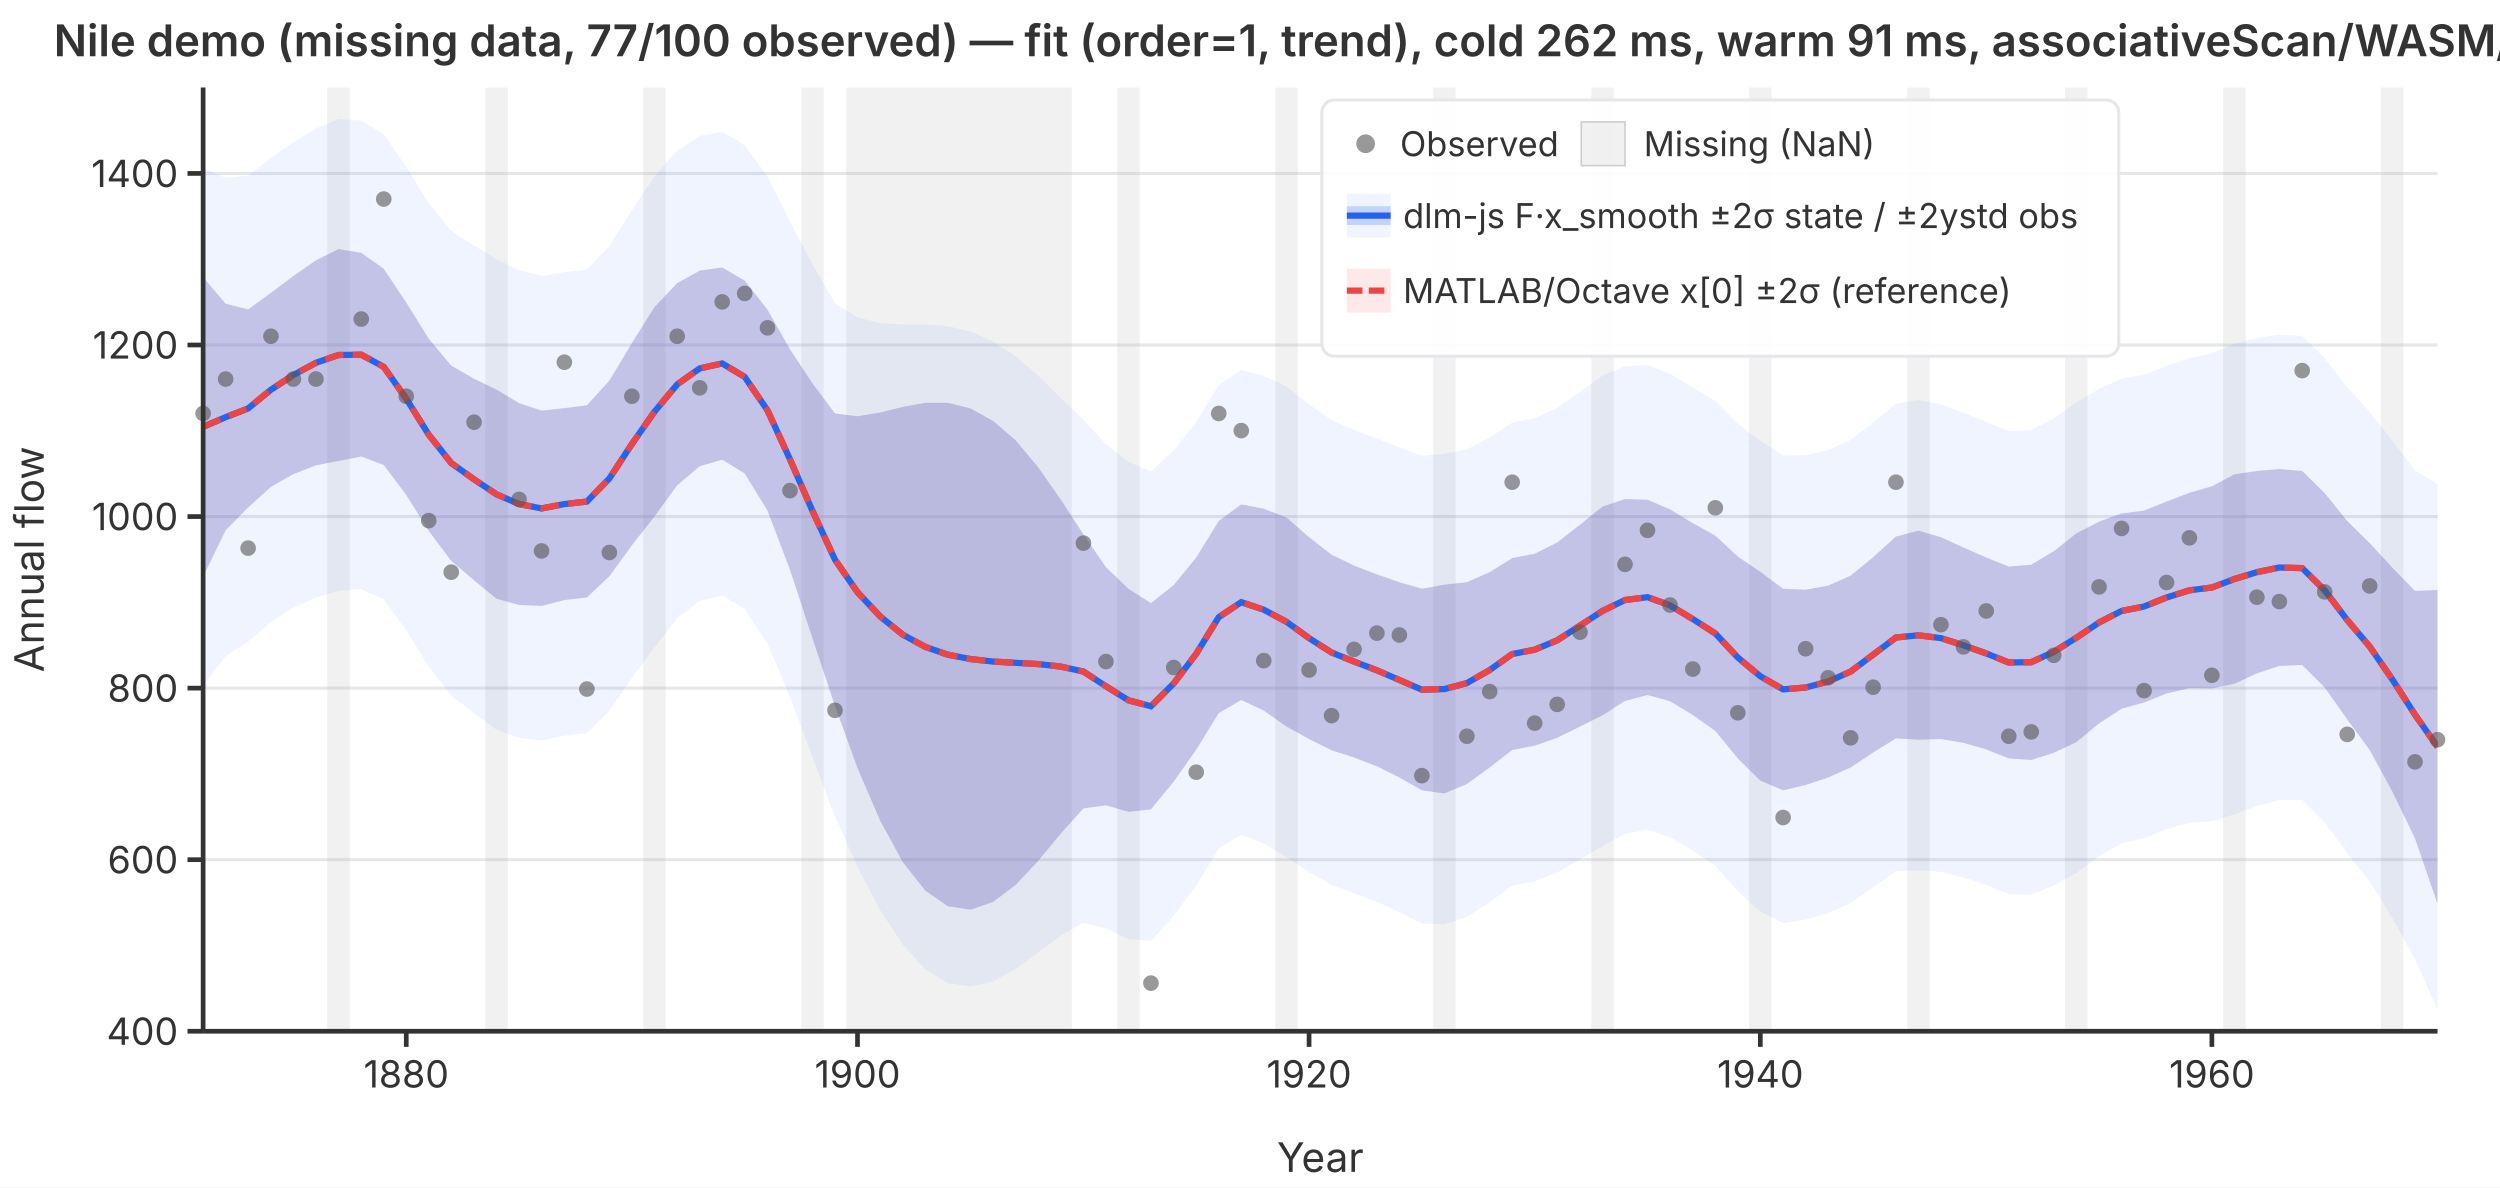
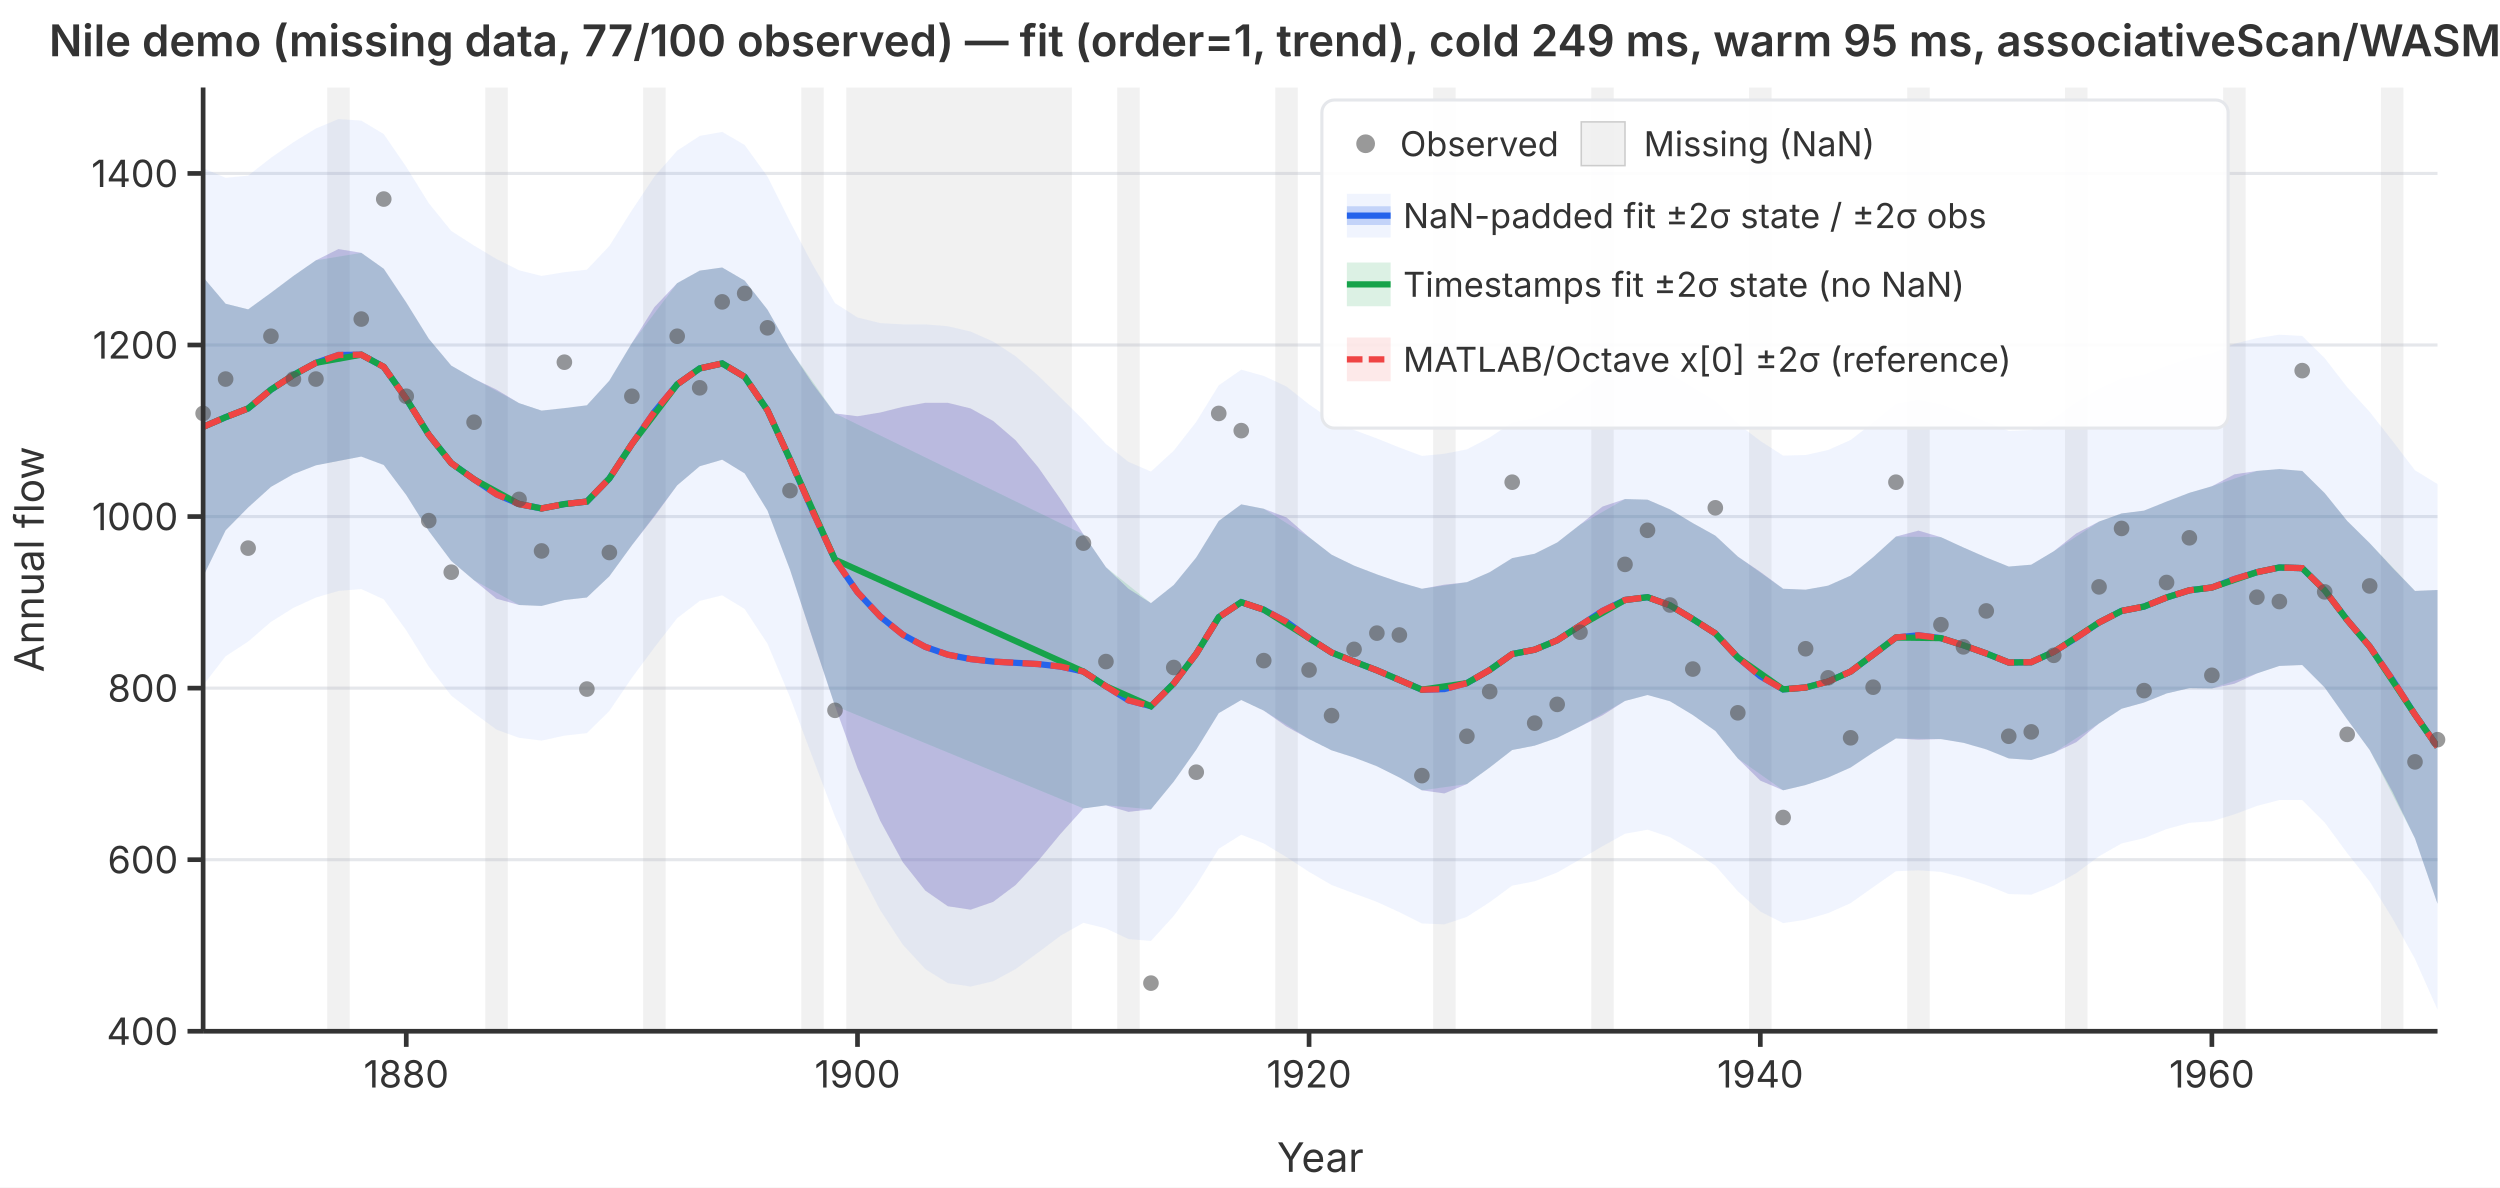
<svg xmlns="http://www.w3.org/2000/svg" viewBox="0 0 800 380" font-family="system-ui,-apple-system,sans-serif" font-size="12">
  <rect width="800" height="380" fill="white" />
  <defs>
    <clipPath id="plot-clip">
      <rect x="65" y="28" width="715" height="302" />
    </clipPath>
  </defs>
  <line x1="65" y1="330.0" x2="780" y2="330.0" stroke="#e5e7eb" stroke-width="1" />
  <line x1="65" y1="275.1" x2="780" y2="275.1" stroke="#e5e7eb" stroke-width="1" />
  <line x1="65" y1="220.2" x2="780" y2="220.2" stroke="#e5e7eb" stroke-width="1" />
  <line x1="65" y1="165.3" x2="780" y2="165.3" stroke="#e5e7eb" stroke-width="1" />
  <line x1="65" y1="110.4" x2="780" y2="110.4" stroke="#e5e7eb" stroke-width="1" />
  <line x1="65" y1="55.5" x2="780" y2="55.5" stroke="#e5e7eb" stroke-width="1" />
  <g clip-path="url(#plot-clip)">
    <rect x="104.7" y="28.0" width="7.2" height="302.0" fill="rgba(180,180,180,0.18)" />
    <rect x="155.3" y="28.0" width="7.2" height="302.0" fill="rgba(180,180,180,0.18)" />
    <rect x="205.8" y="28.0" width="7.2" height="302.0" fill="rgba(180,180,180,0.18)" />
    <rect x="256.4" y="28.0" width="7.2" height="302.0" fill="rgba(180,180,180,0.18)" />
    <rect x="270.8" y="28.0" width="72.2" height="302.0" fill="rgba(180,180,180,0.18)" />
    <rect x="357.5" y="28.0" width="7.2" height="302.0" fill="rgba(180,180,180,0.18)" />
    <rect x="408.1" y="28.0" width="7.2" height="302.0" fill="rgba(180,180,180,0.18)" />
    <rect x="458.6" y="28.0" width="7.2" height="302.0" fill="rgba(180,180,180,0.18)" />
    <rect x="509.2" y="28.0" width="7.2" height="302.0" fill="rgba(180,180,180,0.18)" />
    <rect x="559.7" y="28.0" width="7.2" height="302.0" fill="rgba(180,180,180,0.18)" />
    <rect x="610.3" y="28.0" width="7.2" height="302.0" fill="rgba(180,180,180,0.18)" />
    <rect x="660.8" y="28.0" width="7.2" height="302.0" fill="rgba(180,180,180,0.18)" />
    <rect x="711.4" y="28.0" width="7.2" height="302.0" fill="rgba(180,180,180,0.18)" />
    <rect x="761.9" y="28.0" width="7.2" height="302.0" fill="rgba(180,180,180,0.18)" />
    <path d="M65.0,53.8L72.2,56.9L79.4,56.2L86.7,50.5L93.9,45.5L101.1,41.1L108.3,38.1L115.6,38.6L122.8,42.9L130.0,53.4L137.2,65.0L144.4,73.9L151.7,78.6L158.9,82.9L166.1,86.5L173.3,88.3L180.6,87.1L187.8,86.3L195.0,78.7L202.2,67.3L209.4,56.5L216.7,48.2L223.9,43.5L231.1,42.2L238.3,46.4L245.6,56.5L252.8,70.9L260.0,84.6L267.2,97.0L274.4,101.6L281.7,103.4L288.9,103.8L296.1,103.8L303.3,104.4L310.6,106.1L317.8,109.3L325.0,114.0L332.2,120.2L339.4,127.2L346.7,134.4L353.9,142.1L361.1,147.8L368.3,150.9L375.6,144.2L382.8,135.0L390.0,123.3L397.2,118.3L404.4,120.3L411.7,123.7L418.9,129.4L426.1,134.4L433.3,137.6L440.6,140.3L447.8,143.2L455.0,145.9L462.2,145.2L469.4,143.8L476.7,140.0L483.9,135.2L491.1,133.8L498.3,130.5L505.6,125.4L512.8,120.2L520.0,117.2L527.2,116.8L534.4,119.6L541.7,124.0L548.9,128.3L556.1,135.6L563.3,141.1L570.6,145.8L577.8,145.6L585.0,144.0L592.2,140.8L599.4,135.2L606.7,129.2L613.9,128.0L621.1,129.4L628.3,132.1L635.6,135.0L642.8,137.9L650.0,137.6L657.2,133.9L664.4,128.8L671.7,124.4L678.9,121.1L686.1,119.9L693.3,117.1L700.6,114.6L707.8,113.1L715.0,110.0L722.2,108.2L729.4,107.1L736.7,107.5L743.9,114.6L751.1,123.9L758.3,131.8L765.6,141.1L772.8,150.5L780.0,154.9L780.0,323.1L772.8,306.9L765.6,293.9L758.3,282.1L751.1,273.0L743.9,263.2L736.7,256.0L729.4,256.0L722.2,257.9L715.0,260.6L707.8,262.8L700.6,263.3L693.3,265.3L686.1,268.2L678.9,269.9L671.7,274.0L664.4,279.4L657.2,283.4L650.0,286.3L642.8,286.1L635.6,283.2L628.3,280.8L621.1,279.0L613.9,278.5L606.7,278.8L599.4,283.9L592.2,289.0L585.0,292.2L577.8,294.3L570.6,295.4L563.3,291.7L556.1,285.2L548.9,277.0L541.7,272.2L534.4,267.9L527.2,265.5L520.0,266.8L512.8,270.8L505.6,275.0L498.3,279.2L491.1,282.0L483.9,283.4L476.7,288.7L469.4,293.4L462.2,295.8L455.0,295.5L447.8,291.9L440.6,288.6L433.3,285.9L426.1,283.2L418.9,279.0L411.7,274.3L404.4,269.9L397.2,267.1L390.0,271.6L382.8,283.3L375.6,293.1L368.3,301.1L361.1,300.5L353.9,297.1L346.7,295.3L339.4,299.4L332.2,304.8L325.0,310.1L317.8,314.0L310.6,315.7L303.3,314.6L296.1,310.1L288.9,302.3L281.7,291.3L274.4,277.4L267.2,261.3L260.0,242.3L252.8,223.1L245.6,206.0L238.3,194.9L231.1,190.5L223.9,192.3L216.7,197.8L209.4,207.2L202.2,216.9L195.0,227.5L187.8,234.6L180.6,235.4L173.3,237.0L166.1,236.1L158.9,233.5L151.7,228.2L144.4,222.6L137.2,213.3L130.0,201.7L122.8,191.8L115.6,188.5L108.3,189.1L101.1,191.2L93.9,194.5L86.7,199.0L79.4,205.3L72.2,210.0L65.0,219.3Z" fill="rgba(37,99,235,0.07)" stroke="none" />
    <path d="M65.0,88.7L72.2,97.2L79.4,99.0L86.7,93.7L93.9,88.3L101.1,83.3L108.3,79.7L115.6,80.9L122.8,86.0L130.0,96.8L137.2,108.4L144.4,117.0L151.7,121.2L158.9,124.7L166.1,129.0L173.3,131.4L180.6,130.6L187.8,129.7L195.0,121.8L202.2,109.8L209.4,98.3L216.7,90.6L223.9,86.6L231.1,85.6L238.3,89.8L245.6,99.1L252.8,111.8L260.0,122.7L267.2,132.3L274.4,133.2L281.7,132.0L288.9,130.2L296.1,128.9L303.3,128.9L310.6,130.7L317.8,134.7L325.0,140.9L332.2,149.5L339.4,159.8L346.7,171.0L353.9,181.5L361.1,188.4L368.3,193.0L375.6,187.2L382.8,178.4L390.0,166.7L397.2,161.4L404.4,162.8L411.7,165.6L418.9,171.9L426.1,177.5L433.3,181.0L440.6,183.8L447.8,186.3L455.0,188.4L462.2,187.1L469.4,186.3L476.7,183.1L483.9,178.6L491.1,177.2L498.3,173.6L505.6,167.9L512.8,162.1L520.0,159.7L527.2,159.9L534.4,163.0L541.7,167.4L548.9,171.4L556.1,178.1L563.3,183.0L570.6,188.4L577.8,188.7L585.0,187.4L592.2,184.2L599.4,178.3L606.7,171.7L613.9,169.8L621.1,171.9L628.3,175.2L635.6,178.4L642.8,181.3L650.0,180.7L657.2,176.4L664.4,170.7L671.7,166.9L678.9,164.3L686.1,163.4L693.3,160.5L700.6,157.7L707.8,155.6L715.0,151.8L722.2,150.7L729.4,150.1L736.7,150.7L743.9,157.8L751.1,166.7L758.3,173.8L765.6,181.7L772.8,189.1L780.0,188.8L780.0,289.2L772.8,268.3L765.6,253.4L758.3,240.0L751.1,230.2L743.9,220.0L736.7,212.8L729.4,213.1L722.2,215.5L715.0,218.8L707.8,220.3L700.6,220.2L693.3,221.9L686.1,224.8L678.9,226.8L671.7,231.5L664.4,237.5L657.2,240.9L650.0,243.2L642.8,242.7L635.6,239.8L628.3,237.7L621.1,236.5L613.9,236.7L606.7,236.3L599.4,240.8L592.2,245.6L585.0,248.8L577.8,251.2L570.6,252.9L563.3,249.8L556.1,242.7L548.9,233.9L541.7,228.8L534.4,224.4L527.2,222.4L520.0,224.3L512.8,228.9L505.6,232.5L498.3,236.1L491.1,238.6L483.9,240.0L476.7,245.6L469.4,250.9L462.2,253.9L455.0,252.9L447.8,248.8L440.6,245.2L433.3,242.4L426.1,240.1L418.9,236.5L411.7,232.5L404.4,227.4L397.2,224.0L390.0,228.2L382.8,239.9L375.6,250.1L368.3,259.0L361.1,259.8L353.9,257.7L346.7,258.7L339.4,266.8L332.2,275.5L325.0,283.2L317.8,288.6L310.6,291.1L303.3,290.0L296.1,285.0L288.9,275.9L281.7,262.7L274.4,245.8L267.2,225.9L260.0,204.3L252.8,182.3L245.6,163.4L238.3,151.5L231.1,147.1L223.9,149.2L216.7,155.3L209.4,165.3L202.2,174.5L195.0,184.4L187.8,191.2L180.6,192.0L173.3,193.9L166.1,193.6L158.9,191.6L151.7,185.7L144.4,179.5L137.2,169.9L130.0,158.4L122.8,148.8L115.6,146.1L108.3,147.5L101.1,148.9L93.9,151.7L86.7,155.8L79.4,162.4L72.2,169.7L65.0,184.5Z" fill="rgba(239,68,68,0.12)" stroke="none" />
+     <path d="M65.0,88.7L72.2,97.2L79.4,99.0L86.7,93.7L93.9,88.3L101.1,83.3L115.6,80.9L122.8,86.0L130.0,96.8L137.2,108.4L144.4,117.0L151.7,121.2L166.1,129.0L173.3,131.4L180.6,130.6L187.8,129.7L195.0,121.8L202.2,109.8L216.7,90.6L223.9,86.6L231.1,85.6L238.3,89.8L245.6,99.1L252.8,111.8L267.2,132.3L346.7,171.0L353.9,181.5L368.3,193.0L375.6,187.2L382.8,178.4L390.0,166.7L397.2,161.4L404.4,162.8L418.9,171.9L426.1,177.5L433.3,181.0L440.6,183.8L447.8,186.3L455.0,188.4L469.4,186.3L476.7,183.1L483.9,178.6L491.1,177.2L498.3,173.6L505.6,167.9L520.0,159.7L527.2,159.9L534.4,163.0L541.7,167.4L548.9,171.4L556.1,178.1L570.6,188.4L577.8,188.7L585.0,187.4L592.2,184.2L599.4,178.3L606.7,171.7L621.1,171.9L628.3,175.2L635.6,178.4L642.8,181.3L650.0,180.7L657.2,176.4L671.7,166.9L678.9,164.3L686.1,163.4L693.3,160.5L700.6,157.7L707.8,155.6L722.2,150.7L729.4,150.1L736.7,150.7L743.9,157.8L751.1,166.7L758.3,173.8L772.8,189.1L780.0,188.8L780.0,289.2L772.8,268.3L758.3,240.0L751.1,230.2L743.9,220.0L736.7,212.8L729.4,213.1L722.2,215.5L707.8,220.3L700.6,220.2L693.3,221.9L686.1,224.8L678.9,226.8L671.7,231.5L657.2,240.9L650.0,243.2L642.8,242.7L635.6,239.8L628.3,237.7L621.1,236.5L606.7,236.3L599.4,240.8L592.2,245.6L585.0,248.8L577.8,251.2L570.6,252.9L556.1,242.7L548.9,233.9L541.7,228.8L534.4,224.4L527.2,222.4L520.0,224.3L505.6,232.5L498.3,236.1L491.1,238.6L483.9,240.0L476.7,245.6L469.4,250.9L455.0,252.9L447.8,248.8L440.6,245.2L433.3,242.4L426.1,240.1L418.9,236.5L404.4,227.4L397.2,224.0L390.0,228.2L382.8,239.9L375.6,250.1L368.3,259.0L353.9,257.7L346.7,258.7L267.2,225.9L252.8,182.3L245.6,163.4L238.3,151.5L231.1,147.1L223.9,149.2L216.7,155.3L202.2,174.5L195.0,184.4L187.8,191.2L180.6,192.0L173.3,193.9L166.1,193.6L151.7,185.7L144.4,179.5L137.2,169.9L130.0,158.4L122.8,148.8L115.6,146.1L101.1,148.9L93.9,151.7L86.7,155.8L79.4,162.4L72.2,169.7L65.0,184.5Z" fill="rgba(22,163,74,0.15)" stroke="none" />
    <path d="M65.0,88.7L72.2,97.2L79.4,99.0L86.7,93.7L93.9,88.3L101.1,83.3L108.3,79.7L115.6,80.9L122.8,86.0L130.0,96.8L137.2,108.4L144.4,117.0L151.7,121.2L158.9,124.7L166.1,129.0L173.3,131.4L180.6,130.6L187.8,129.7L195.0,121.8L202.2,109.8L209.4,98.3L216.7,90.6L223.9,86.6L231.1,85.6L238.3,89.8L245.6,99.1L252.8,111.8L260.0,122.7L267.2,132.3L274.4,133.2L281.7,132.0L288.9,130.2L296.1,128.9L303.3,128.9L310.6,130.7L317.8,134.7L325.0,140.9L332.2,149.5L339.4,159.8L346.7,171.0L353.9,181.5L361.1,188.4L368.3,193.0L375.6,187.2L382.8,178.4L390.0,166.7L397.2,161.4L404.4,162.8L411.7,165.6L418.9,171.9L426.1,177.5L433.3,181.0L440.6,183.8L447.8,186.3L455.0,188.4L462.2,187.1L469.4,186.3L476.7,183.1L483.9,178.6L491.1,177.2L498.3,173.6L505.6,167.9L512.8,162.1L520.0,159.7L527.2,159.9L534.4,163.0L541.7,167.4L548.9,171.4L556.1,178.1L563.3,183.0L570.6,188.4L577.8,188.7L585.0,187.4L592.2,184.2L599.4,178.3L606.7,171.7L613.9,169.8L621.1,171.9L628.3,175.2L635.6,178.4L642.8,181.3L650.0,180.7L657.2,176.4L664.4,170.7L671.7,166.9L678.9,164.3L686.1,163.4L693.3,160.5L700.6,157.7L707.8,155.6L715.0,151.8L722.2,150.7L729.4,150.1L736.7,150.7L743.9,157.8L751.1,166.7L758.3,173.8L765.6,181.7L772.8,189.1L780.0,188.8L780.0,289.2L772.8,268.3L765.6,253.4L758.3,240.0L751.1,230.2L743.9,220.0L736.7,212.8L729.4,213.1L722.2,215.5L715.0,218.8L707.8,220.3L700.6,220.2L693.3,221.9L686.1,224.8L678.9,226.8L671.7,231.5L664.4,237.5L657.2,240.9L650.0,243.2L642.8,242.7L635.6,239.8L628.3,237.7L621.1,236.5L613.9,236.7L606.7,236.3L599.4,240.8L592.2,245.6L585.0,248.8L577.8,251.2L570.6,252.9L563.3,249.8L556.1,242.7L548.9,233.9L541.7,228.8L534.4,224.4L527.2,222.4L520.0,224.3L512.8,228.9L505.6,232.5L498.3,236.1L491.1,238.6L483.9,240.0L476.7,245.6L469.4,250.9L462.2,253.9L455.0,252.9L447.8,248.8L440.6,245.2L433.3,242.4L426.1,240.1L418.9,236.5L411.7,232.5L404.4,227.4L397.2,224.0L390.0,228.2L382.8,239.9L375.6,250.1L368.3,259.0L361.1,259.8L353.9,257.7L346.7,258.7L339.4,266.8L332.2,275.5L325.0,283.2L317.8,288.6L310.6,291.1L303.3,290.0L296.1,285.0L288.9,275.9L281.7,262.7L274.4,245.8L267.2,225.9L260.0,204.3L252.8,182.3L245.6,163.4L238.3,151.5L231.1,147.1L223.9,149.2L216.7,155.3L209.4,165.3L202.2,174.5L195.0,184.4L187.8,191.2L180.6,192.0L173.3,193.9L166.1,193.6L158.9,191.6L151.7,185.7L144.4,179.5L137.2,169.9L130.0,158.4L122.8,148.8L115.6,146.1L108.3,147.5L101.1,148.9L93.9,151.7L86.7,155.8L79.4,162.4L72.2,169.7L65.0,184.5Z" fill="rgba(37,99,235,0.22)" stroke="none" />
    <polyline points="65.0,136.6 72.2,133.5 79.4,130.7 86.7,124.7 93.9,120.0 101.1,116.1 108.3,113.6 115.6,113.5 122.8,117.4 130.0,127.6 137.2,139.1 144.4,148.2 151.7,153.4 158.9,158.2 166.1,161.3 173.3,162.7 180.6,161.3 187.8,160.5 195.0,153.1 202.2,142.1 209.4,131.8 216.7,123.0 223.9,117.9 231.1,116.3 238.3,120.6 245.6,131.3 252.8,147.0 260.0,163.5 267.2,179.1 274.4,189.5 281.7,197.3 288.9,203.1 296.1,207.0 303.3,209.5 310.6,210.9 317.8,211.7 325.0,212.1 332.2,212.5 339.4,213.3 346.7,214.9 353.9,219.6 361.1,224.1 368.3,226.0 375.6,218.7 382.8,209.2 390.0,197.5 397.2,192.7 404.4,195.1 411.7,199.0 418.9,204.2 426.1,208.8 433.3,211.7 440.6,214.5 447.8,217.6 455.0,220.7 462.2,220.5 469.4,218.6 476.7,214.4 483.9,209.3 491.1,207.9 498.3,204.9 505.6,200.2 512.8,195.5 520.0,192.0 527.2,191.1 534.4,193.7 541.7,198.1 548.9,202.7 556.1,210.4 563.3,216.4 570.6,220.6 577.8,220.0 585.0,218.1 592.2,214.9 599.4,209.5 606.7,204.0 613.9,203.3 621.1,204.2 628.3,206.5 635.6,209.1 642.8,212.0 650.0,211.9 657.2,208.6 664.4,204.1 671.7,199.2 678.9,195.5 686.1,194.1 693.3,191.2 700.6,188.9 707.8,188.0 715.0,185.3 722.2,183.1 729.4,181.6 736.7,181.8 743.9,188.9 751.1,198.4 758.3,206.9 765.6,217.5 772.8,228.7 780.0,239.0" fill="none" stroke="#2563eb" stroke-width="2" />
+     <polyline points="65.0,136.6 72.2,133.5 79.4,130.7 86.7,124.7 93.9,120.0 101.1,116.1 115.6,113.5 122.8,117.4 130.0,127.6 137.2,139.1 144.4,148.2 151.7,153.4 166.1,161.3 173.3,162.7 180.6,161.3 187.8,160.5 195.0,153.1 202.2,142.1 216.7,123.0 223.9,117.9 231.1,116.3 238.3,120.6 245.6,131.3 252.8,147.0 267.2,179.1 346.7,214.9 353.9,219.6 368.3,226.0 375.6,218.7 382.8,209.2 390.0,197.5 397.2,192.7 404.4,195.1 418.9,204.2 426.1,208.8 433.3,211.7 440.6,214.5 447.8,217.6 455.0,220.7 469.4,218.6 476.7,214.4 483.9,209.3 491.1,207.9 498.3,204.9 505.6,200.2 520.0,192.0 527.2,191.1 534.4,193.7 541.7,198.1 548.9,202.7 556.1,210.4 570.6,220.6 577.8,220.0 585.0,218.1 592.2,214.9 599.4,209.5 606.7,204.0 621.1,204.2 628.3,206.5 635.6,209.1 642.8,212.0 650.0,211.9 657.2,208.6 671.7,199.2 678.9,195.5 686.1,194.1 693.3,191.2 700.6,188.9 707.8,188.0 722.2,183.1 729.4,181.6 736.7,181.8 743.9,188.9 751.1,198.4 758.3,206.9 772.8,228.7 780.0,239.0" fill="none" stroke="#16a34a" stroke-width="2" />
    <polyline points="65.0,136.6 72.2,133.5 79.4,130.7 86.7,124.7 93.9,120.0 101.1,116.1 108.3,113.6 115.6,113.5 122.8,117.4 130.0,127.6 137.2,139.1 144.4,148.2 151.7,153.4 158.9,158.2 166.1,161.3 173.3,162.7 180.6,161.3 187.8,160.5 195.0,153.1 202.2,142.1 209.4,131.8 216.7,123.0 223.9,117.9 231.1,116.3 238.3,120.6 245.6,131.3 252.8,147.0 260.0,163.5 267.2,179.1 274.4,189.5 281.7,197.3 288.9,203.1 296.1,207.0 303.3,209.5 310.6,210.9 317.8,211.7 325.0,212.1 332.2,212.5 339.4,213.3 346.7,214.9 353.9,219.6 361.1,224.1 368.3,226.0 375.6,218.7 382.8,209.2 390.0,197.5 397.2,192.7 404.4,195.1 411.7,199.0 418.9,204.2 426.1,208.8 433.3,211.7 440.6,214.5 447.8,217.6 455.0,220.7 462.2,220.5 469.4,218.6 476.7,214.4 483.9,209.3 491.1,207.9 498.3,204.9 505.6,200.2 512.8,195.5 520.0,192.0 527.2,191.1 534.4,193.7 541.7,198.1 548.9,202.7 556.1,210.4 563.3,216.4 570.6,220.6 577.8,220.0 585.0,218.1 592.2,214.9 599.4,209.5 606.7,204.0 613.9,203.3 621.1,204.2 628.3,206.5 635.6,209.1 642.8,212.0 650.0,211.9 657.2,208.6 664.4,204.1 671.7,199.2 678.9,195.5 686.1,194.1 693.3,191.2 700.6,188.9 707.8,188.0 715.0,185.3 722.2,183.1 729.4,181.6 736.7,181.8 743.9,188.9 751.1,198.4 758.3,206.9 765.6,217.5 772.8,228.7 780.0,239.0" fill="none" stroke="#ef4444" stroke-width="2" stroke-dasharray="6,3" />
  </g>
  <circle cx="65.0" cy="132.3" r="2.5" fill="#555" opacity="0.6" />
  <circle cx="72.2" cy="121.3" r="2.5" fill="#555" opacity="0.6" />
  <circle cx="79.4" cy="175.4" r="2.5" fill="#555" opacity="0.6" />
  <circle cx="86.7" cy="107.6" r="2.5" fill="#555" opacity="0.6" />
  <circle cx="93.9" cy="121.3" r="2.5" fill="#555" opacity="0.6" />
  <circle cx="101.1" cy="121.3" r="2.5" fill="#555" opacity="0.6" />
  <circle cx="115.6" cy="102.1" r="2.5" fill="#555" opacity="0.6" />
  <circle cx="122.8" cy="63.7" r="2.5" fill="#555" opacity="0.6" />
  <circle cx="130.0" cy="126.8" r="2.5" fill="#555" opacity="0.6" />
  <circle cx="137.2" cy="166.6" r="2.5" fill="#555" opacity="0.6" />
  <circle cx="144.4" cy="183.1" r="2.5" fill="#555" opacity="0.6" />
  <circle cx="151.7" cy="135.1" r="2.5" fill="#555" opacity="0.6" />
  <circle cx="166.1" cy="159.8" r="2.5" fill="#555" opacity="0.6" />
  <circle cx="173.3" cy="176.3" r="2.5" fill="#555" opacity="0.6" />
  <circle cx="180.6" cy="115.9" r="2.5" fill="#555" opacity="0.6" />
  <circle cx="187.8" cy="220.5" r="2.5" fill="#555" opacity="0.6" />
  <circle cx="195.0" cy="176.8" r="2.5" fill="#555" opacity="0.6" />
  <circle cx="202.2" cy="126.8" r="2.5" fill="#555" opacity="0.6" />
  <circle cx="216.7" cy="107.6" r="2.5" fill="#555" opacity="0.6" />
  <circle cx="223.9" cy="124.1" r="2.5" fill="#555" opacity="0.6" />
  <circle cx="231.1" cy="96.6" r="2.5" fill="#555" opacity="0.6" />
  <circle cx="238.3" cy="93.9" r="2.5" fill="#555" opacity="0.6" />
  <circle cx="245.6" cy="104.9" r="2.5" fill="#555" opacity="0.6" />
  <circle cx="252.8" cy="157.0" r="2.5" fill="#555" opacity="0.6" />
  <circle cx="267.2" cy="227.3" r="2.5" fill="#555" opacity="0.6" />
  <circle cx="346.7" cy="173.8" r="2.5" fill="#555" opacity="0.6" />
  <circle cx="353.9" cy="211.7" r="2.5" fill="#555" opacity="0.6" />
  <circle cx="368.3" cy="314.6" r="2.5" fill="#555" opacity="0.6" />
  <circle cx="375.6" cy="213.6" r="2.5" fill="#555" opacity="0.6" />
  <circle cx="382.8" cy="247.1" r="2.5" fill="#555" opacity="0.6" />
  <circle cx="390.0" cy="132.3" r="2.5" fill="#555" opacity="0.6" />
  <circle cx="397.2" cy="137.8" r="2.5" fill="#555" opacity="0.6" />
  <circle cx="404.4" cy="211.4" r="2.5" fill="#555" opacity="0.6" />
  <circle cx="418.9" cy="214.4" r="2.5" fill="#555" opacity="0.6" />
  <circle cx="426.1" cy="229.0" r="2.5" fill="#555" opacity="0.6" />
  <circle cx="433.3" cy="207.8" r="2.5" fill="#555" opacity="0.6" />
  <circle cx="440.6" cy="202.6" r="2.5" fill="#555" opacity="0.6" />
  <circle cx="447.8" cy="203.2" r="2.5" fill="#555" opacity="0.6" />
  <circle cx="455.0" cy="248.2" r="2.5" fill="#555" opacity="0.6" />
  <circle cx="469.4" cy="235.6" r="2.5" fill="#555" opacity="0.6" />
  <circle cx="476.7" cy="221.3" r="2.5" fill="#555" opacity="0.6" />
  <circle cx="483.9" cy="154.3" r="2.5" fill="#555" opacity="0.6" />
  <circle cx="491.1" cy="231.4" r="2.5" fill="#555" opacity="0.6" />
  <circle cx="498.3" cy="225.4" r="2.5" fill="#555" opacity="0.6" />
  <circle cx="505.6" cy="202.3" r="2.5" fill="#555" opacity="0.6" />
  <circle cx="520.0" cy="180.6" r="2.5" fill="#555" opacity="0.6" />
  <circle cx="527.2" cy="169.7" r="2.5" fill="#555" opacity="0.6" />
  <circle cx="534.4" cy="193.6" r="2.5" fill="#555" opacity="0.6" />
  <circle cx="541.7" cy="214.1" r="2.5" fill="#555" opacity="0.6" />
  <circle cx="548.9" cy="162.5" r="2.5" fill="#555" opacity="0.6" />
  <circle cx="556.1" cy="228.1" r="2.5" fill="#555" opacity="0.6" />
  <circle cx="570.6" cy="261.6" r="2.5" fill="#555" opacity="0.6" />
  <circle cx="577.8" cy="207.6" r="2.5" fill="#555" opacity="0.6" />
  <circle cx="585.0" cy="216.9" r="2.5" fill="#555" opacity="0.6" />
  <circle cx="592.2" cy="236.1" r="2.5" fill="#555" opacity="0.6" />
  <circle cx="599.4" cy="219.9" r="2.5" fill="#555" opacity="0.6" />
  <circle cx="606.7" cy="154.3" r="2.5" fill="#555" opacity="0.6" />
  <circle cx="621.1" cy="199.9" r="2.5" fill="#555" opacity="0.6" />
  <circle cx="628.3" cy="207.0" r="2.5" fill="#555" opacity="0.6" />
  <circle cx="635.6" cy="195.5" r="2.5" fill="#555" opacity="0.6" />
  <circle cx="642.8" cy="235.6" r="2.5" fill="#555" opacity="0.6" />
  <circle cx="650.0" cy="234.2" r="2.5" fill="#555" opacity="0.6" />
  <circle cx="657.2" cy="209.7" r="2.5" fill="#555" opacity="0.6" />
  <circle cx="671.7" cy="187.8" r="2.5" fill="#555" opacity="0.6" />
  <circle cx="678.9" cy="169.1" r="2.5" fill="#555" opacity="0.6" />
  <circle cx="686.1" cy="221.0" r="2.5" fill="#555" opacity="0.6" />
  <circle cx="693.3" cy="186.4" r="2.5" fill="#555" opacity="0.6" />
  <circle cx="700.6" cy="172.1" r="2.5" fill="#555" opacity="0.6" />
  <circle cx="707.8" cy="216.1" r="2.5" fill="#555" opacity="0.6" />
  <circle cx="722.2" cy="191.1" r="2.5" fill="#555" opacity="0.6" />
  <circle cx="729.4" cy="192.5" r="2.5" fill="#555" opacity="0.6" />
  <circle cx="736.7" cy="118.6" r="2.5" fill="#555" opacity="0.6" />
  <circle cx="743.9" cy="189.4" r="2.5" fill="#555" opacity="0.6" />
  <circle cx="751.1" cy="235.0" r="2.5" fill="#555" opacity="0.6" />
  <circle cx="758.3" cy="187.5" r="2.5" fill="#555" opacity="0.6" />
  <circle cx="772.8" cy="243.8" r="2.5" fill="#555" opacity="0.6" />
  <circle cx="780.0" cy="236.7" r="2.5" fill="#555" opacity="0.6" />
  <line x1="65" y1="28" x2="65" y2="330" stroke="#333" stroke-width="1.5" />
  <line x1="65" y1="330" x2="780" y2="330" stroke="#333" stroke-width="1.5" />
  <line x1="60" y1="330.0" x2="65" y2="330.0" stroke="#333" stroke-width="1.5" />
  <text x="57" y="330.0" text-anchor="end" dominant-baseline="middle" fill="#333">400</text>
  <line x1="60" y1="275.1" x2="65" y2="275.1" stroke="#333" stroke-width="1.5" />
  <text x="57" y="275.1" text-anchor="end" dominant-baseline="middle" fill="#333">600</text>
  <line x1="60" y1="220.2" x2="65" y2="220.2" stroke="#333" stroke-width="1.5" />
  <text x="57" y="220.2" text-anchor="end" dominant-baseline="middle" fill="#333">800</text>
  <line x1="60" y1="165.3" x2="65" y2="165.3" stroke="#333" stroke-width="1.5" />
  <text x="57" y="165.3" text-anchor="end" dominant-baseline="middle" fill="#333">1000</text>
  <line x1="60" y1="110.4" x2="65" y2="110.4" stroke="#333" stroke-width="1.5" />
  <text x="57" y="110.4" text-anchor="end" dominant-baseline="middle" fill="#333">1200</text>
  <line x1="60" y1="55.5" x2="65" y2="55.5" stroke="#333" stroke-width="1.5" />
  <text x="57" y="55.5" text-anchor="end" dominant-baseline="middle" fill="#333">1400</text>
  <line x1="130.0" y1="330" x2="130.0" y2="335" stroke="#333" stroke-width="1.5" />
  <text x="130.0" y="348" text-anchor="middle" fill="#333">1880</text>
  <line x1="274.4" y1="330" x2="274.4" y2="335" stroke="#333" stroke-width="1.5" />
  <text x="274.4" y="348" text-anchor="middle" fill="#333">1900</text>
  <line x1="418.9" y1="330" x2="418.9" y2="335" stroke="#333" stroke-width="1.5" />
  <text x="418.9" y="348" text-anchor="middle" fill="#333">1920</text>
  <line x1="563.3" y1="330" x2="563.3" y2="335" stroke="#333" stroke-width="1.5" />
  <text x="563.3" y="348" text-anchor="middle" fill="#333">1940</text>
  <line x1="707.8" y1="330" x2="707.8" y2="335" stroke="#333" stroke-width="1.5" />
  <text x="707.8" y="348" text-anchor="middle" fill="#333">1960</text>
  <text x="422.5" y="375" text-anchor="middle" fill="#333" font-size="13">Year</text>
  <text x="14" y="179.0" text-anchor="middle" fill="#333" font-size="13" transform="rotate(-90,14,179.0)">Annual flow</text>
-   <text x="422.5" y="18" text-anchor="middle" fill="#333" font-size="14" font-weight="600">Nile demo (missing data, 77/100 observed) — fit (order=1, trend), cold 262 ms, warm 91 ms, associativeScan/WASM/f64</text>
-   <rect x="423" y="32" width="255" height="82" rx="4" fill="rgba(255,255,255,0.92)" stroke="#e5e7eb" stroke-width="1" />
+   <text x="422.5" y="18" text-anchor="middle" fill="#333" font-size="14" font-weight="600">Nile demo (missing data, 77/100 observed) — fit (order=1, trend), cold 249 ms, warm 95 ms, associativeScan/WASM/f64</text>
+   <rect x="423" y="32" width="290" height="105" rx="4" fill="rgba(255,255,255,0.92)" stroke="#e5e7eb" stroke-width="1" />
  <circle cx="437" cy="46" r="3" fill="#555" opacity="0.6" />
  <text x="448" y="46" dominant-baseline="middle" fill="#333" font-size="11">Observed</text>
  <rect x="506" y="39" width="14" height="14" fill="rgba(180,180,180,0.18)" stroke="#ccc" stroke-width="0.5" />
  <text x="526" y="46" dominant-baseline="middle" fill="#333" font-size="11">Missing (NaN)</text>
  <rect x="431" y="62" width="14" height="14" fill="rgba(37,99,235,0.07)" stroke="none" />
  <rect x="431" y="66" width="14" height="6" fill="rgba(37,99,235,0.22)" stroke="none" />
  <line x1="431" y1="69" x2="445" y2="69" stroke="#2563eb" stroke-width="2" />
-   <text x="449" y="69" dominant-baseline="middle" fill="#333" font-size="11">dlm-js F·x_smooth ±2σ state / ±2ystd obs</text>
-   <rect x="431" y="86" width="14" height="14" fill="rgba(239,68,68,0.12)" stroke="none" />
-   <line x1="431" y1="93" x2="445" y2="93" stroke="#ef4444" stroke-width="2" stroke-dasharray="5,2" />
-   <text x="449" y="93" dominant-baseline="middle" fill="#333" font-size="11">MATLAB/Octave x[0] ±2σ (reference)</text>
+   <text x="449" y="69" dominant-baseline="middle" fill="#333" font-size="11">NaN-padded fit ±2σ state / ±2σ obs</text>
+   <rect x="431" y="84" width="14" height="14" fill="rgba(22,163,74,0.15)" stroke="none" />
+   <line x1="431" y1="91" x2="445" y2="91" stroke="#16a34a" stroke-width="2" />
+   <text x="449" y="91" dominant-baseline="middle" fill="#333" font-size="11">Timestamps fit ±2σ state (no NaN)</text>
+   <rect x="431" y="108" width="14" height="14" fill="rgba(239,68,68,0.12)" stroke="none" />
+   <line x1="431" y1="115" x2="445" y2="115" stroke="#ef4444" stroke-width="2" stroke-dasharray="5,2" />
+   <text x="449" y="115" dominant-baseline="middle" fill="#333" font-size="11">MATLAB/Octave x[0] ±2σ (reference)</text>
</svg>
